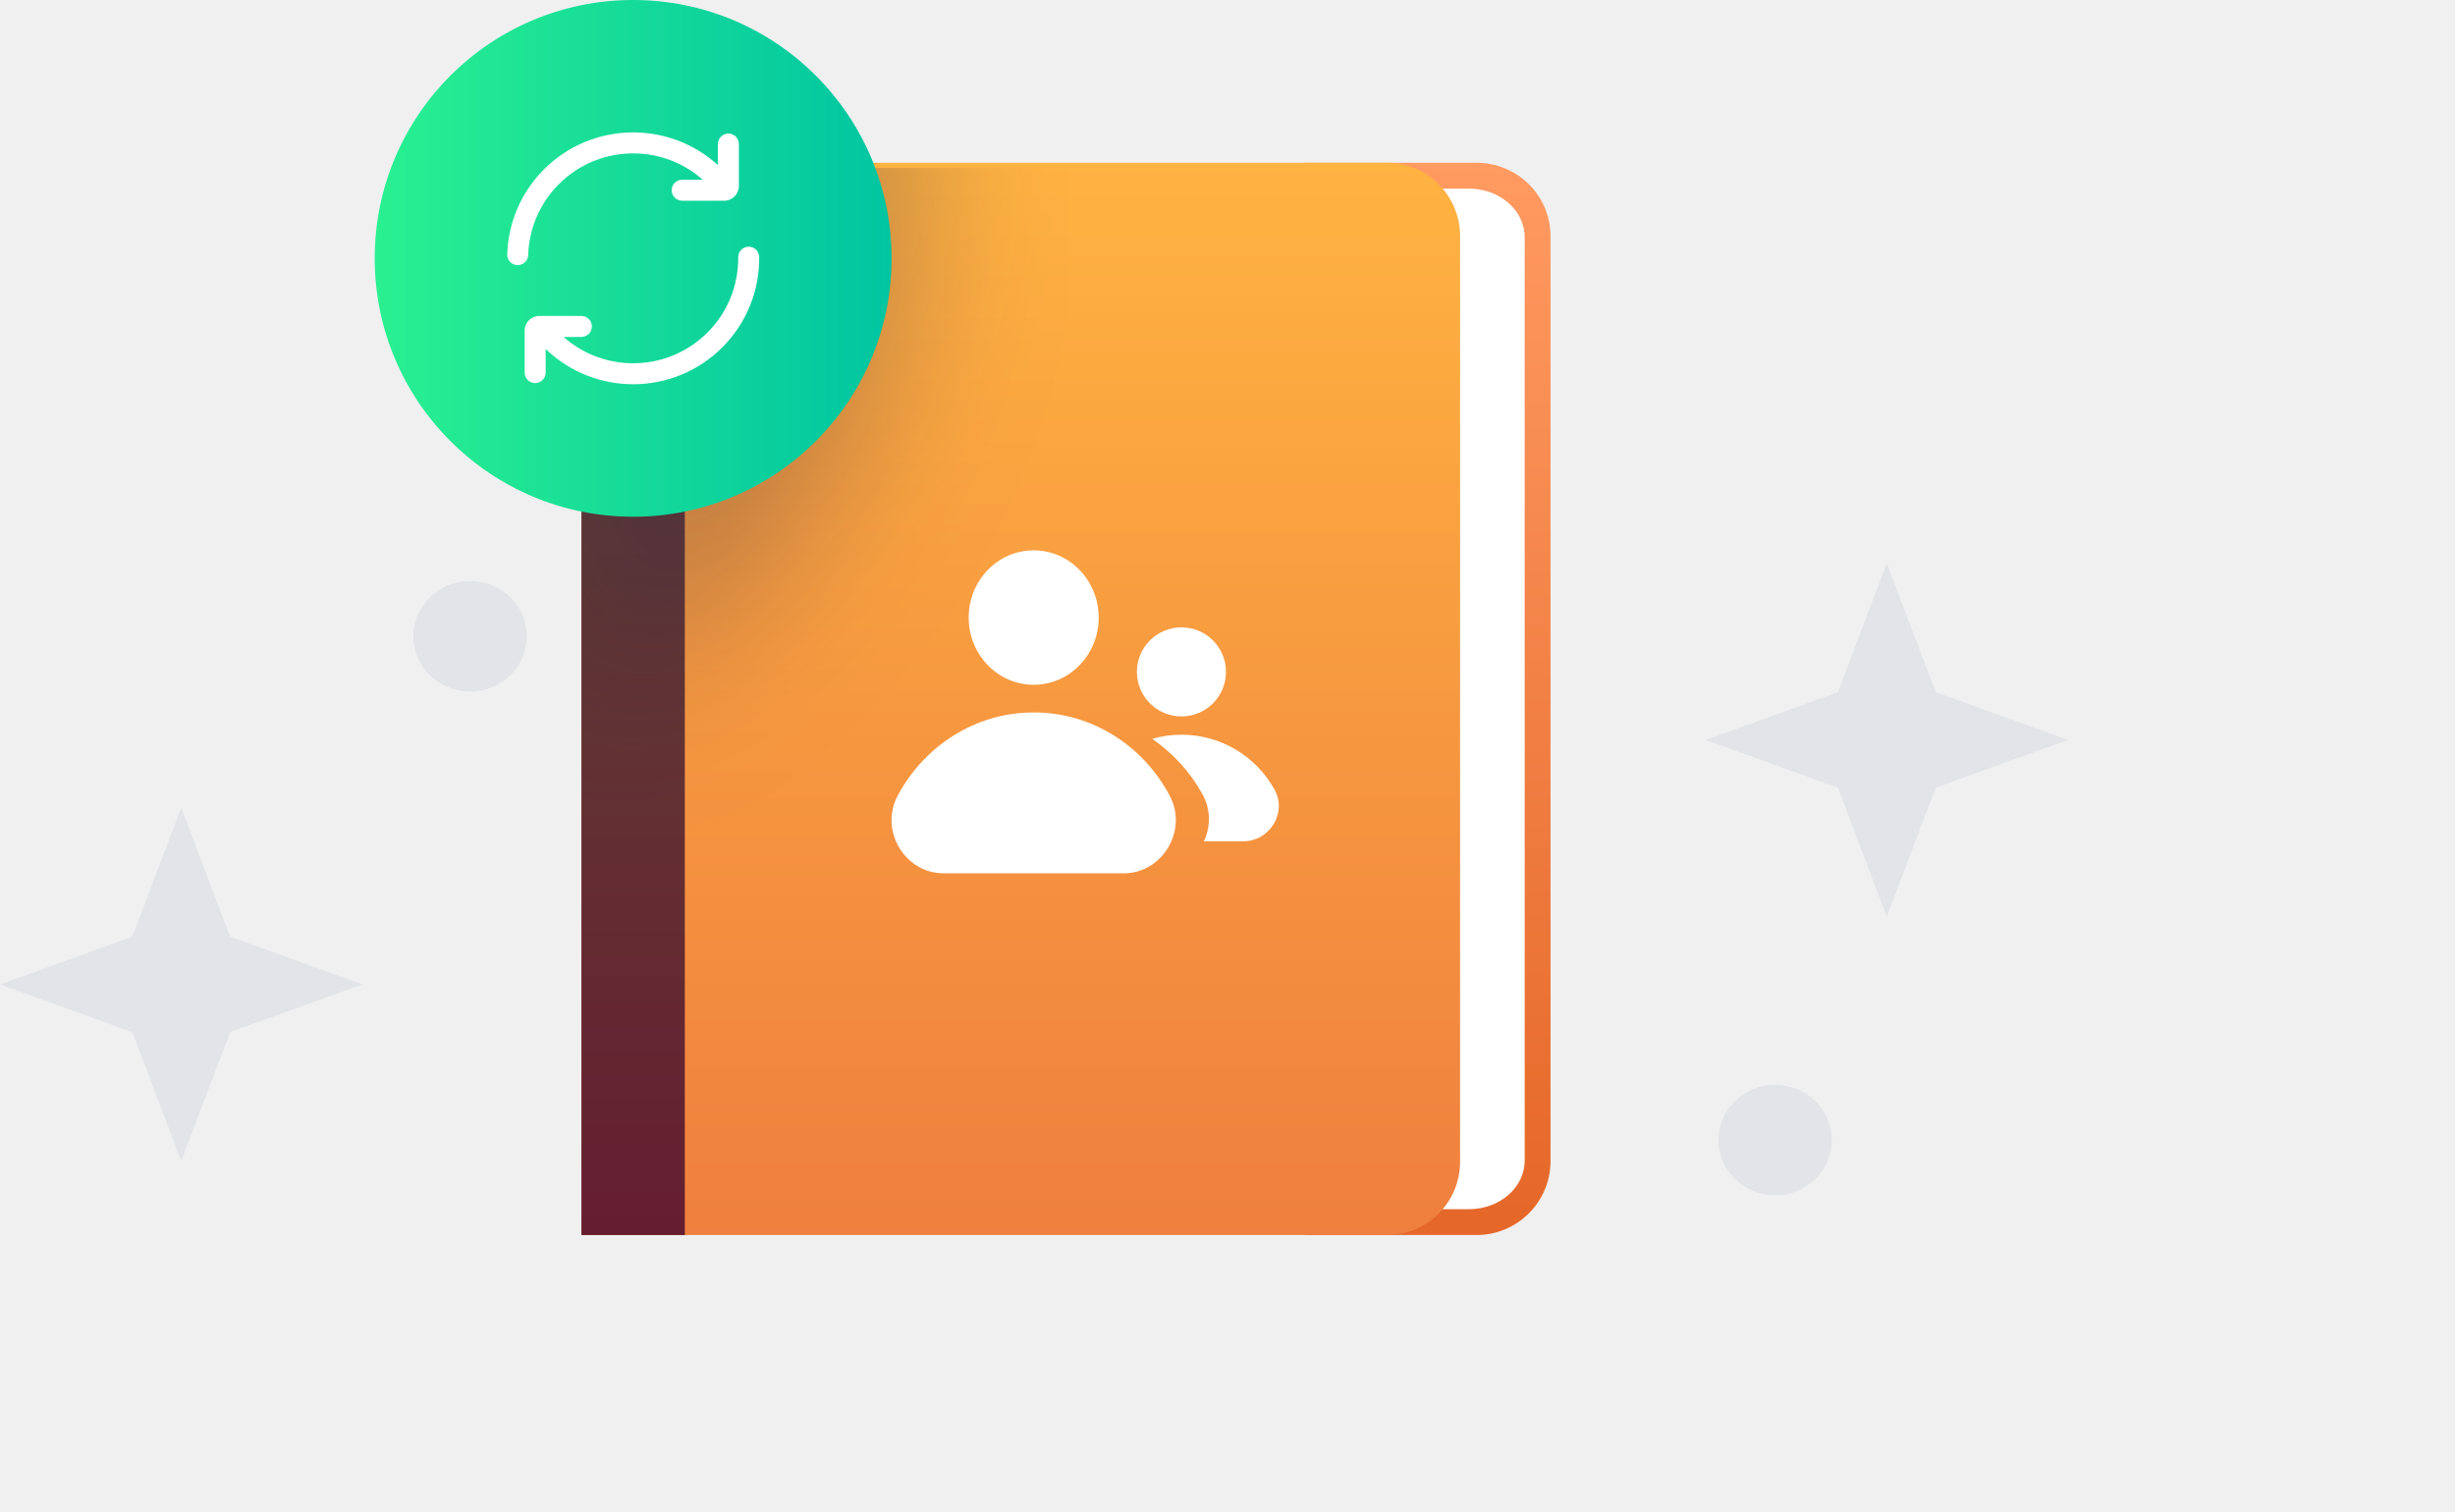
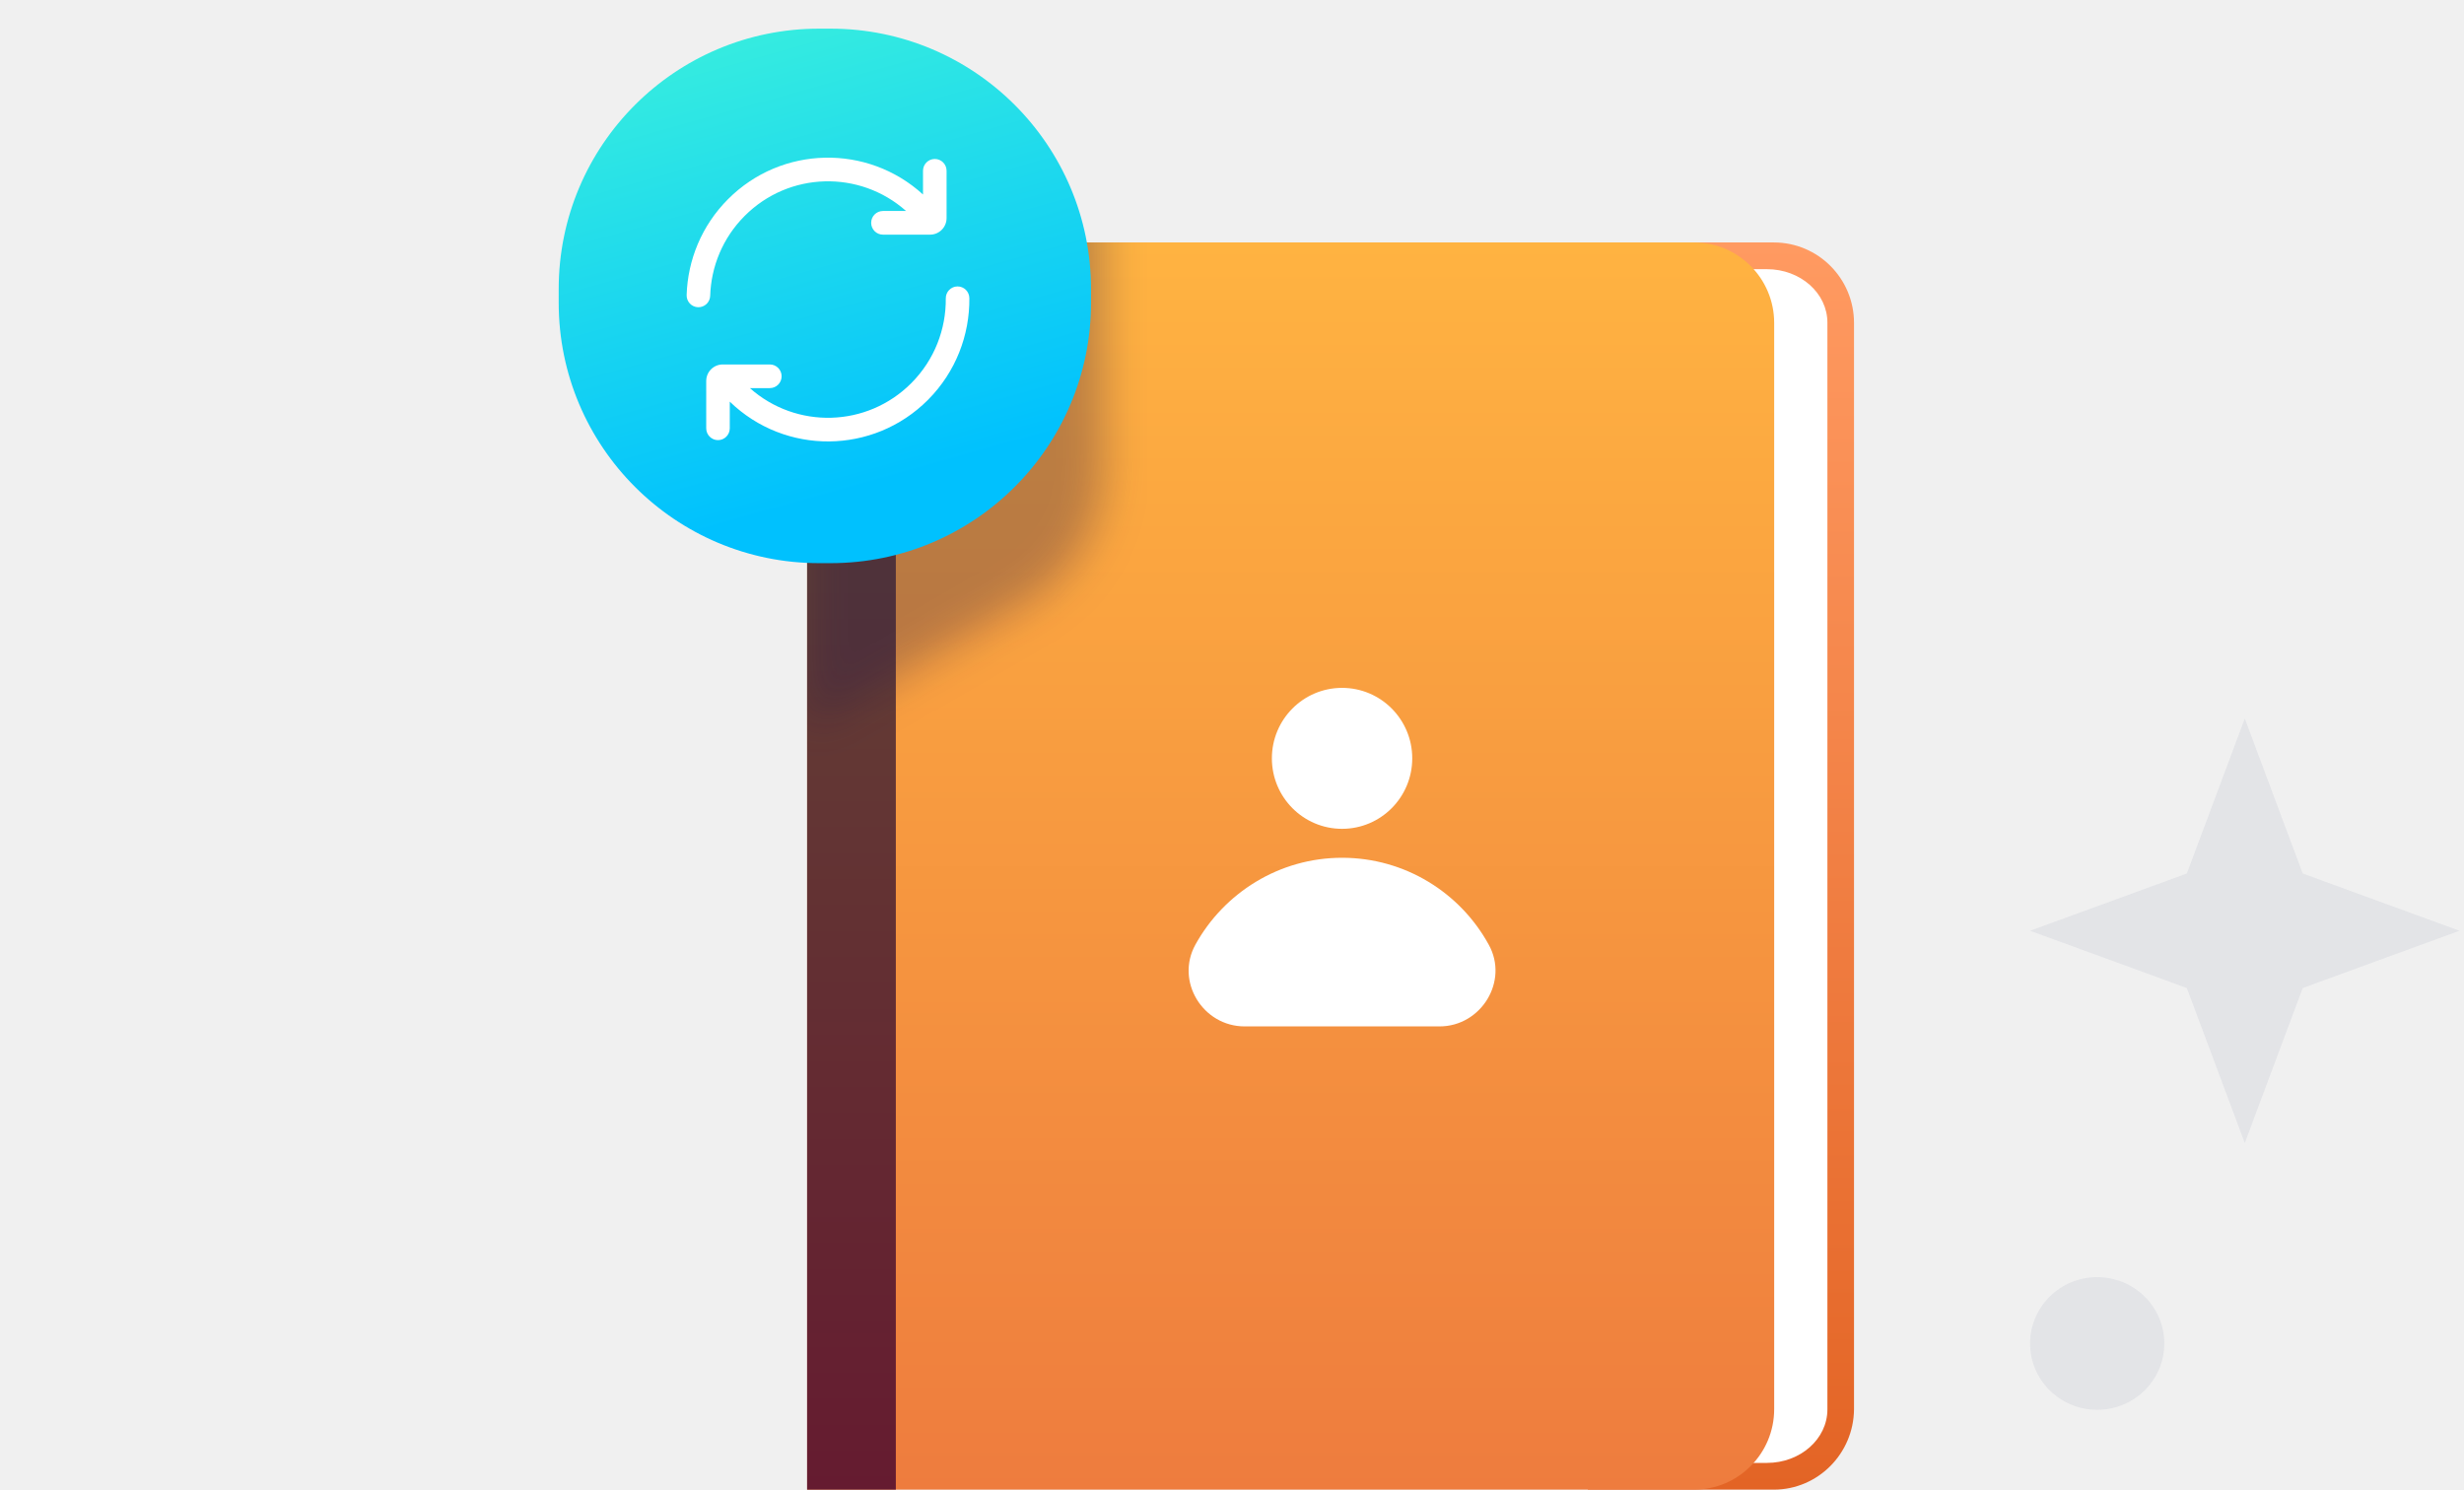
- <svg xmlns="http://www.w3.org/2000/svg" width="190" height="117" viewBox="0 0 190 117" fill="none">
-   <path d="M114.277 95.6H101V12.6H114.277C117.438 12.6 120 15.144 120 18.282V89.918C119.979 93.057 117.417 95.6 114.277 95.6Z" fill="url(#paint0_linear_25649_167465)" />
-   <path d="M118 89.838C118 91.916 116.069 93.6 113.687 93.6H99V14.6H113.687C116.069 14.6 118 16.284 118 18.362V89.838Z" fill="white" />
-   <path d="M107.363 95.6H45V12.6H107.363C110.476 12.6 113 15.144 113 18.282V89.918C113 93.057 110.476 95.6 107.363 95.6Z" fill="url(#paint1_linear_25649_167465)" />
-   <path d="M53 12.6H45V95.6H53V12.6Z" fill="url(#paint2_linear_25649_167465)" />
-   <mask id="mask0_25649_167465" style="mask-type:alpha" maskUnits="userSpaceOnUse" x="45" y="13" width="65" height="59">
-     <rect width="64.085" height="58.929" transform="matrix(-1 0 0 1 109.085 13)" fill="#C4C4C4" />
+ <svg xmlns="http://www.w3.org/2000/svg" width="172" height="104" viewBox="0 0 172 104" fill="none">
+   <path d="M123.824 104H110.841V16.927H123.824C126.915 16.927 129.42 19.443 129.42 22.547V98.38C129.4 101.484 126.895 104 123.824 104Z" fill="url(#paint0_linear_26090_10656)" />
+   <path d="M127.562 98.402C127.562 100.463 125.674 102.134 123.344 102.134H108.983V18.793H123.344C125.674 18.793 127.562 20.463 127.562 22.524V98.402Z" fill="white" />
+   <path d="M118.25 104H56.341V16.927H118.25C121.341 16.927 123.847 19.443 123.847 22.547V98.38C123.847 101.484 121.341 104 118.25 104Z" fill="url(#paint1_linear_26090_10656)" />
+   <path d="M93.683 57.865C96.389 57.865 98.582 55.662 98.582 52.944C98.582 50.227 96.389 48.024 93.683 48.024C90.977 48.024 88.784 50.227 88.784 52.944C88.784 55.662 90.977 57.865 93.683 57.865Z" fill="white" />
+   <path d="M86.881 71.659C83.972 71.659 82.026 68.518 83.447 65.948C85.438 62.346 89.287 59.886 93.683 59.886C98.079 59.886 101.929 62.324 103.919 65.948C105.341 68.496 103.394 71.659 100.485 71.659H86.881Z" fill="white" />
+   <path d="M62.534 16.927H56.341V104H62.534V16.927Z" fill="url(#paint2_linear_26090_10656)" />
+   <mask id="mask0_26090_10656" style="mask-type:alpha" maskUnits="userSpaceOnUse" x="56" y="16" width="54" height="50">
+     <rect width="52.919" height="48.868" transform="matrix(-1 0 0 1 109.259 16.9268)" fill="#C4C4C4" />
  </mask>
-   <g mask="url(#mask0_25649_167465)">
-     <g opacity="0.3" filter="url(#filter0_f_25649_167465)">
-       <path d="M70.044 -4.31L45 13V53.882L47.836 52.255C61.573 44.377 70.044 29.752 70.044 13.917V-4.31Z" fill="#221548" />
+   <g mask="url(#mask0_26090_10656)">
+     <g opacity="0.3" filter="url(#filter0_f_26090_10656)">
+       <path d="M77.021 2.572L56.34 16.927V50.829L71.654 42.009C74.975 40.096 77.021 36.556 77.021 32.724V2.572Z" fill="#221548" />
    </g>
  </g>
-   <path d="M69 20C69 8.954 60.046 0 49 0C37.954 0 29 8.954 29 20C29 31.046 37.954 40 49 40C60.046 40 69 31.046 69 20Z" fill="url(#paint3_linear_25649_167465)" />
-   <path d="M54.389 13.913C51.197 11.085 46.312 11.199 43.255 14.253C41.734 15.774 40.942 17.745 40.879 19.738C40.865 20.187 40.489 20.538 40.041 20.524C39.592 20.51 39.24 20.135 39.254 19.687C39.33 17.298 40.281 14.929 42.106 13.104C45.804 9.409 51.732 9.301 55.56 12.78V11.151C55.56 10.703 55.924 10.339 56.373 10.339C56.821 10.339 57.185 10.703 57.185 11.151V14.4C57.185 15.029 56.676 15.538 56.048 15.538H52.796C52.347 15.538 51.984 15.174 51.984 14.725C51.984 14.277 52.347 13.913 52.796 13.913H54.389Z" fill="white" />
-   <path d="M58.757 19.9C58.752 19.451 58.385 19.091 57.936 19.096C57.487 19.1 57.127 19.467 57.131 19.916C57.152 22.023 56.359 24.134 54.751 25.741C51.694 28.796 46.809 28.909 43.617 26.081H44.994C45.443 26.081 45.806 25.717 45.806 25.268C45.806 24.82 45.443 24.456 44.994 24.456H41.742C41.114 24.456 40.605 24.965 40.605 25.593L40.605 28.843C40.605 29.291 40.969 29.655 41.417 29.655C41.866 29.655 42.23 29.291 42.23 28.843L42.23 27.011C46.048 30.696 52.132 30.655 55.9 26.89C57.829 24.962 58.782 22.425 58.757 19.9Z" fill="white" />
-   <path d="M80 53.009C82.778 53.009 85.031 50.679 85.031 47.804C85.031 44.93 82.778 42.6 80 42.6C77.221 42.6 74.969 44.93 74.969 47.804C74.969 50.679 77.221 53.009 80 53.009Z" fill="white" />
-   <path d="M73.015 67.6C70.028 67.6 68.029 64.278 69.489 61.559C71.532 57.749 75.485 55.147 80 55.147C84.515 55.147 88.468 57.726 90.511 61.559C91.971 64.254 89.972 67.6 86.985 67.6H73.015Z" fill="white" />
-   <path fill-rule="evenodd" clip-rule="evenodd" d="M93.174 65.121H96.222C98.269 65.121 99.639 62.905 98.638 61.12C97.238 58.58 94.529 56.872 91.436 56.872C90.65 56.872 89.889 56.983 89.168 57.191C90.774 58.29 92.111 59.754 93.055 61.468C93.731 62.674 93.695 64.009 93.174 65.121ZM94.883 52.009C94.883 53.913 93.34 55.456 91.436 55.456C89.532 55.456 87.989 53.913 87.989 52.009C87.989 50.105 89.532 48.562 91.436 48.562C93.34 48.562 94.883 50.105 94.883 52.009Z" fill="white" />
-   <path opacity="0.45" d="M36.383 53.523C38.804 53.523 40.767 51.609 40.767 49.249C40.767 46.889 38.804 44.975 36.383 44.975C33.962 44.975 32 46.889 32 49.249C32 51.609 33.962 53.523 36.383 53.523Z" fill="#D2D4DC" />
-   <path opacity="0.45" d="M137.383 92.523C139.804 92.523 141.767 90.609 141.767 88.249C141.767 85.888 139.804 83.975 137.383 83.975C134.962 83.975 133 85.888 133 88.249C133 90.609 134.962 92.523 137.383 92.523Z" fill="#D2D4DC" />
-   <path opacity="0.45" d="M28.053 76.201L21.04 73.676L17.812 72.51L16.617 69.363L14.027 62.525L11.437 69.363L10.241 72.51L7.013 73.676L0 76.201L7.013 78.726L10.241 79.892L11.437 83.039L14.027 89.877L16.617 83.039L17.812 79.892L21.04 78.726L28.053 76.201Z" fill="#D2D4DC" />
-   <path opacity="0.45" d="M160.054 57.276L153.04 54.751L149.812 53.585L148.617 50.438L146.027 43.6L143.437 50.438L142.241 53.585L139.013 54.751L132 57.276L139.013 59.802L142.241 60.967L143.437 64.114L146.027 70.952L148.617 64.114L149.812 60.967L153.04 59.802L160.054 57.276Z" fill="#D2D4DC" />
+   <path d="M76.159 20.182C76.159 10.14 68.019 2 57.977 2L57.182 2C47.14 2 39 10.14 39 20.182L39 21.135C39 31.177 47.14 39.317 57.182 39.317L57.977 39.317C68.019 39.317 76.159 31.177 76.159 21.135L76.159 20.182Z" fill="url(#paint3_linear_26090_10656)" />
+   <path d="M63.247 14.73C60.016 11.857 55.073 11.972 51.98 15.076C50.44 16.621 49.639 18.625 49.575 20.65C49.561 21.106 49.181 21.463 48.727 21.449C48.273 21.435 47.916 21.053 47.931 20.598C48.007 18.17 48.97 15.762 50.817 13.909C54.559 10.153 60.558 10.043 64.431 13.579V11.924C64.431 11.468 64.8 11.098 65.254 11.098C65.708 11.098 66.076 11.468 66.076 11.924V15.226C66.076 15.864 65.561 16.382 64.925 16.382H61.635C61.181 16.382 60.812 16.012 60.812 15.556C60.812 15.1 61.181 14.73 61.635 14.73H63.247Z" fill="white" />
+   <path d="M67.666 20.814C67.662 20.358 67.29 19.992 66.835 19.997C66.381 20.002 66.017 20.375 66.021 20.831C66.042 22.972 65.24 25.117 63.612 26.75C60.519 29.855 55.576 29.97 52.346 27.096H53.739C54.193 27.096 54.561 26.726 54.561 26.27C54.561 25.814 54.193 25.445 53.739 25.445H50.449C49.813 25.445 49.298 25.962 49.298 26.601L49.298 29.902C49.298 30.358 49.666 30.728 50.12 30.728C50.574 30.728 50.942 30.358 50.942 29.902L50.942 28.041C54.806 31.786 60.962 31.744 64.776 27.918C66.728 25.958 67.692 23.381 67.666 20.814Z" fill="white" />
+   <path opacity="0.45" d="M146.395 98.426C148.981 98.426 151.078 96.353 151.078 93.796C151.078 91.239 148.981 89.166 146.395 89.166C143.808 89.166 141.712 91.239 141.712 93.796C141.712 96.353 143.808 98.426 146.395 98.426Z" fill="#D2D4DC" />
+   <path opacity="0.45" d="M171.684 64.982L164.191 62.246L160.742 60.984L159.465 57.574L156.698 50.166L153.93 57.574L152.653 60.984L149.205 62.246L141.712 64.982L149.205 67.718L152.653 68.981L153.93 72.39L156.698 79.798L159.465 72.39L160.742 68.981L164.191 67.718L171.684 64.982Z" fill="#D2D4DC" />
  <defs>
-     <filter id="filter0_f_25649_167465" x="32.477" y="-16.832" width="50.089" height="83.237" filterUnits="userSpaceOnUse" color-interpolation-filters="sRGB">
+     <filter id="filter0_f_26090_10656" x="53.305" y="-0.463" width="26.752" height="54.328" filterUnits="userSpaceOnUse" color-interpolation-filters="sRGB">
      <feFlood flood-opacity="0" result="BackgroundImageFix" />
      <feBlend mode="normal" in="SourceGraphic" in2="BackgroundImageFix" result="shape" />
-       <feGaussianBlur stdDeviation="6.261" result="effect1_foregroundBlur_25649_167465" />
+       <feGaussianBlur stdDeviation="1.518" result="effect1_foregroundBlur_26090_10656" />
    </filter>
-     <linearGradient id="paint0_linear_25649_167465" x1="110.5" y1="12.6" x2="110.5" y2="100.63" gradientUnits="userSpaceOnUse">
+     <linearGradient id="paint0_linear_26090_10656" x1="120.131" y1="16.927" x2="120.131" y2="104" gradientUnits="userSpaceOnUse">
      <stop stop-color="#FF9A61" />
      <stop offset="1" stop-color="#E36425" />
    </linearGradient>
-     <linearGradient id="paint1_linear_25649_167465" x1="79.191" y1="12.6" x2="79.191" y2="100.63" gradientUnits="userSpaceOnUse">
+     <linearGradient id="paint1_linear_26090_10656" x1="90.283" y1="16.927" x2="90.283" y2="104" gradientUnits="userSpaceOnUse">
      <stop stop-color="#FFB341" />
      <stop offset="1" stop-color="#EE7C3E" />
    </linearGradient>
-     <linearGradient id="paint2_linear_25649_167465" x1="49" y1="12.6" x2="49" y2="100.63" gradientUnits="userSpaceOnUse">
+     <linearGradient id="paint2_linear_26090_10656" x1="59.437" y1="16.927" x2="59.437" y2="104" gradientUnits="userSpaceOnUse">
      <stop stop-color="#614B37" />
      <stop offset="1" stop-color="#651B30" />
    </linearGradient>
-     <linearGradient id="paint3_linear_25649_167465" x1="29" y1="20" x2="69" y2="20" gradientUnits="userSpaceOnUse">
-       <stop stop-color="#2AF091" />
-       <stop offset="1" stop-color="#00C5A1" />
+     <linearGradient id="paint3_linear_26090_10656" x1="41.858" y1="-9.123" x2="54.463" y2="35.701" gradientUnits="userSpaceOnUse">
+       <stop stop-color="#4CFED3" />
+       <stop offset="1" stop-color="#00C1FE" />
    </linearGradient>
  </defs>
</svg>
